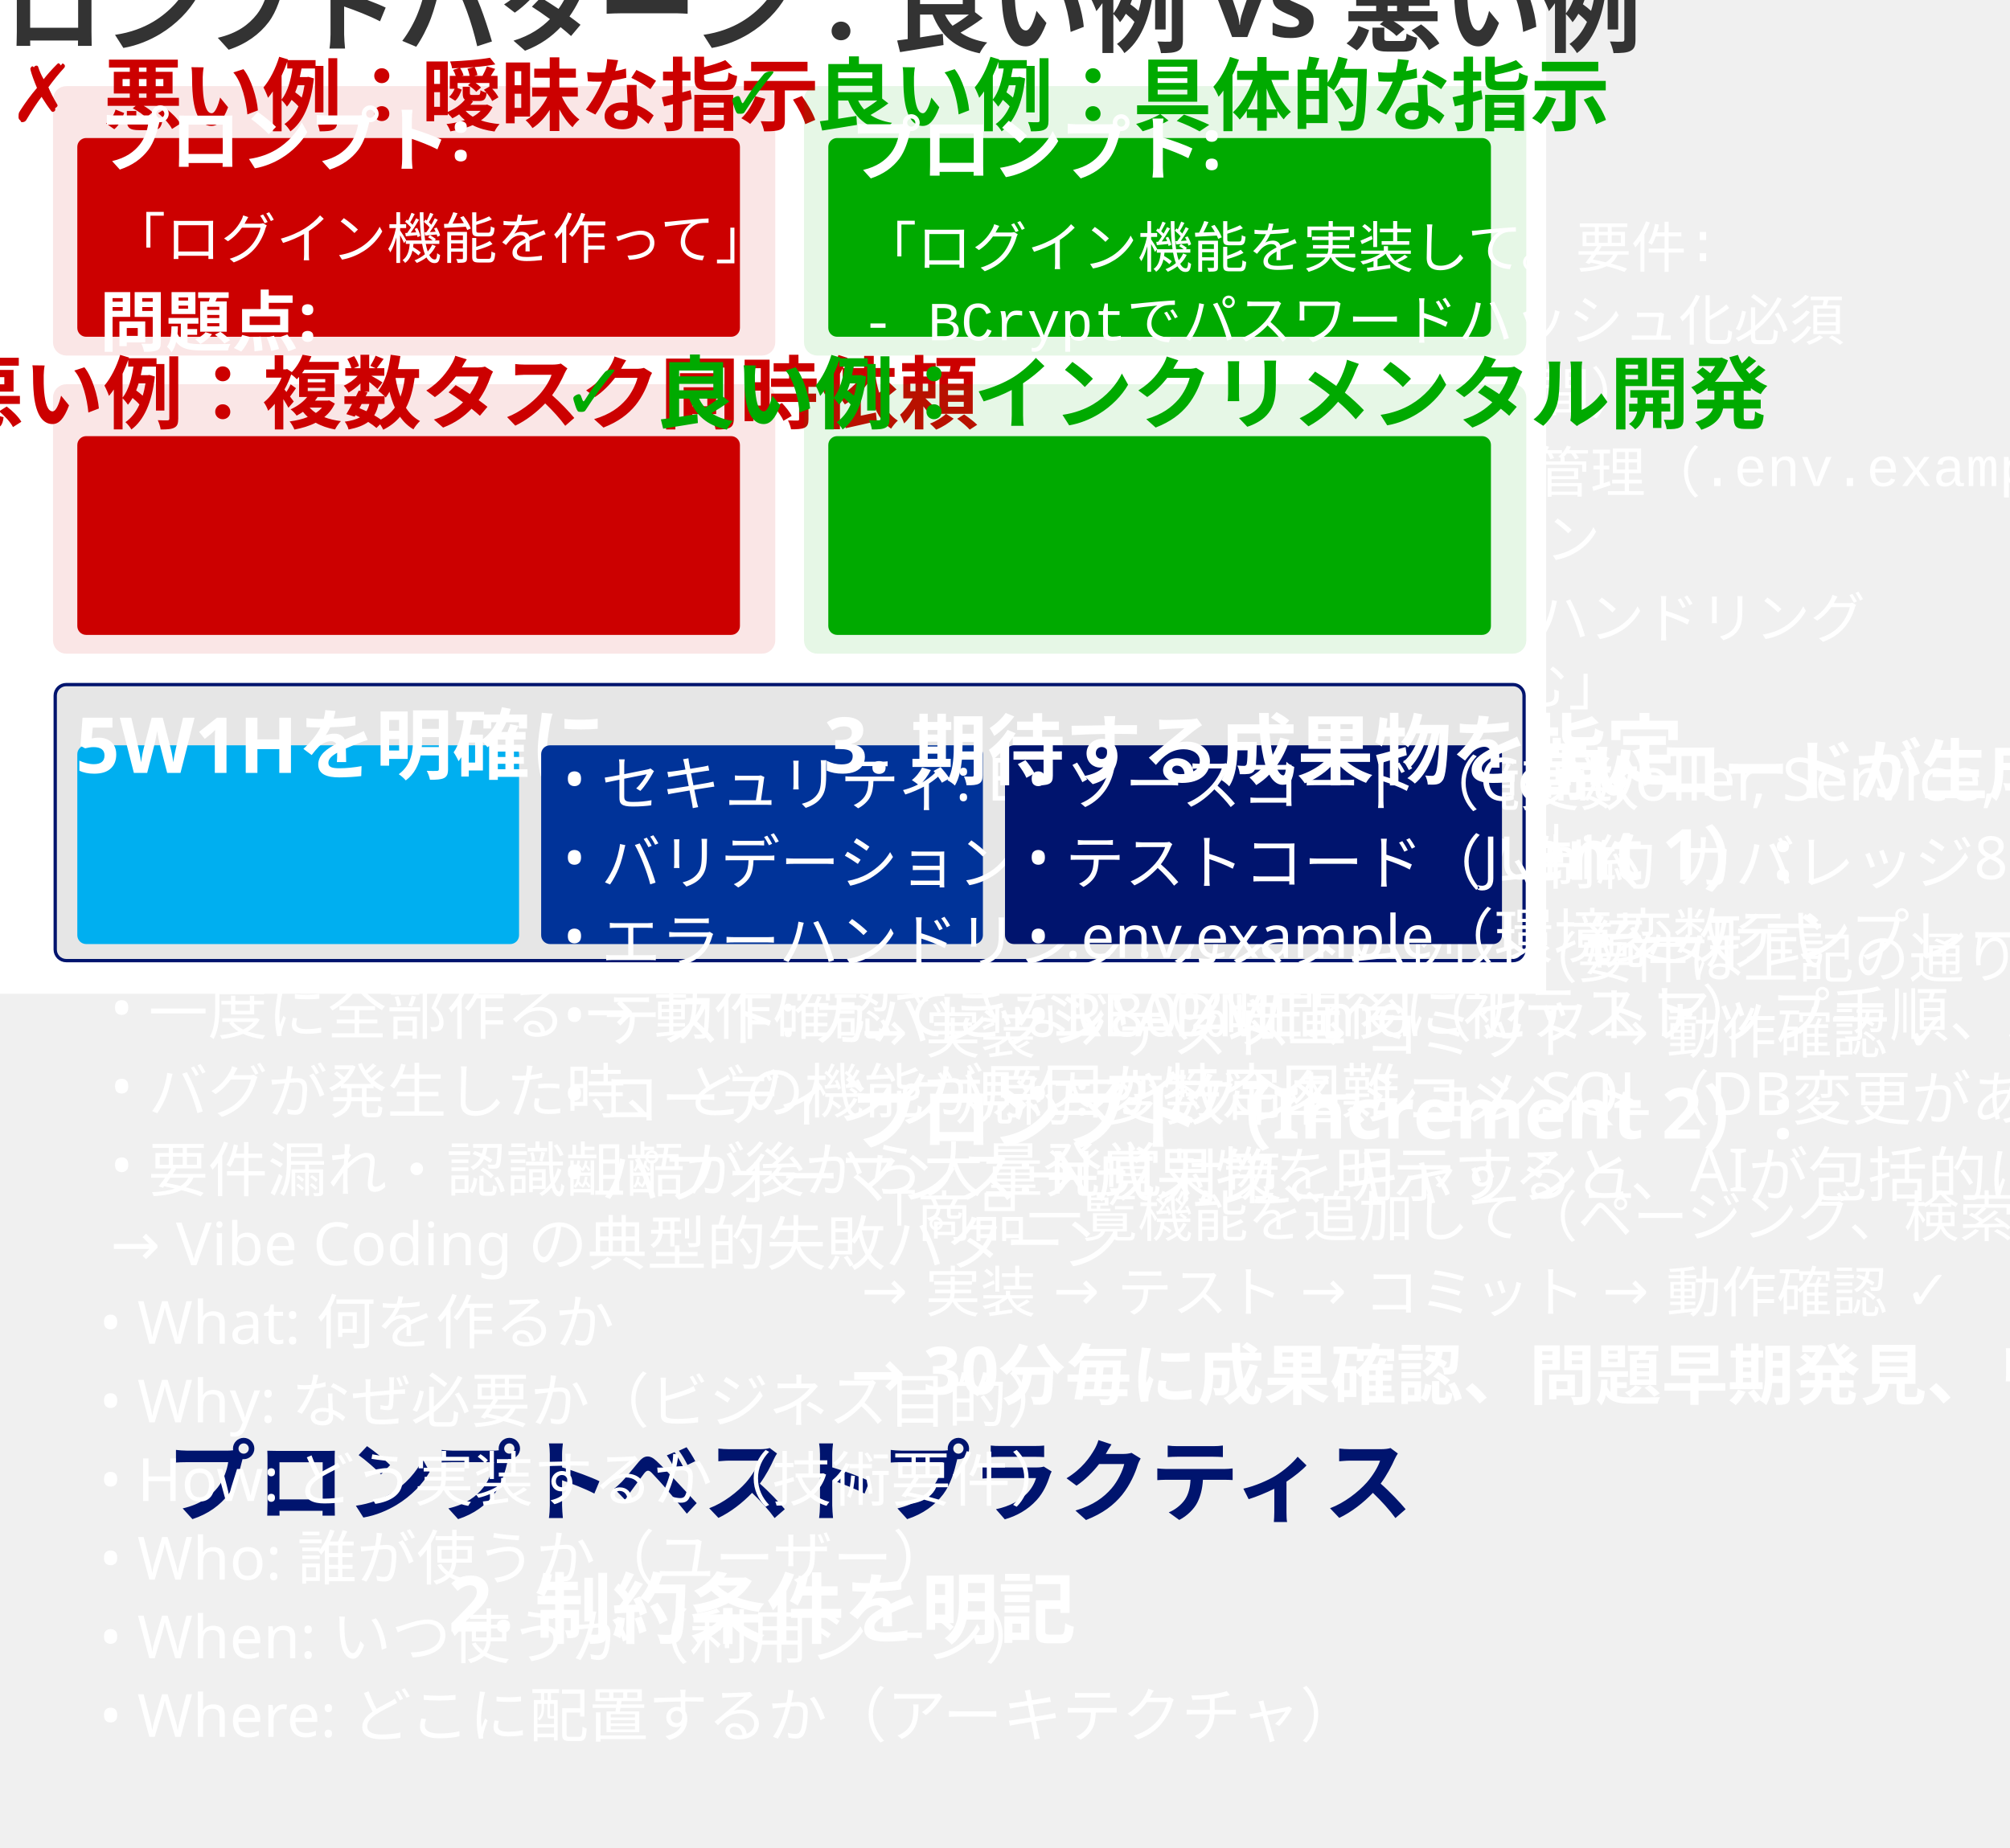
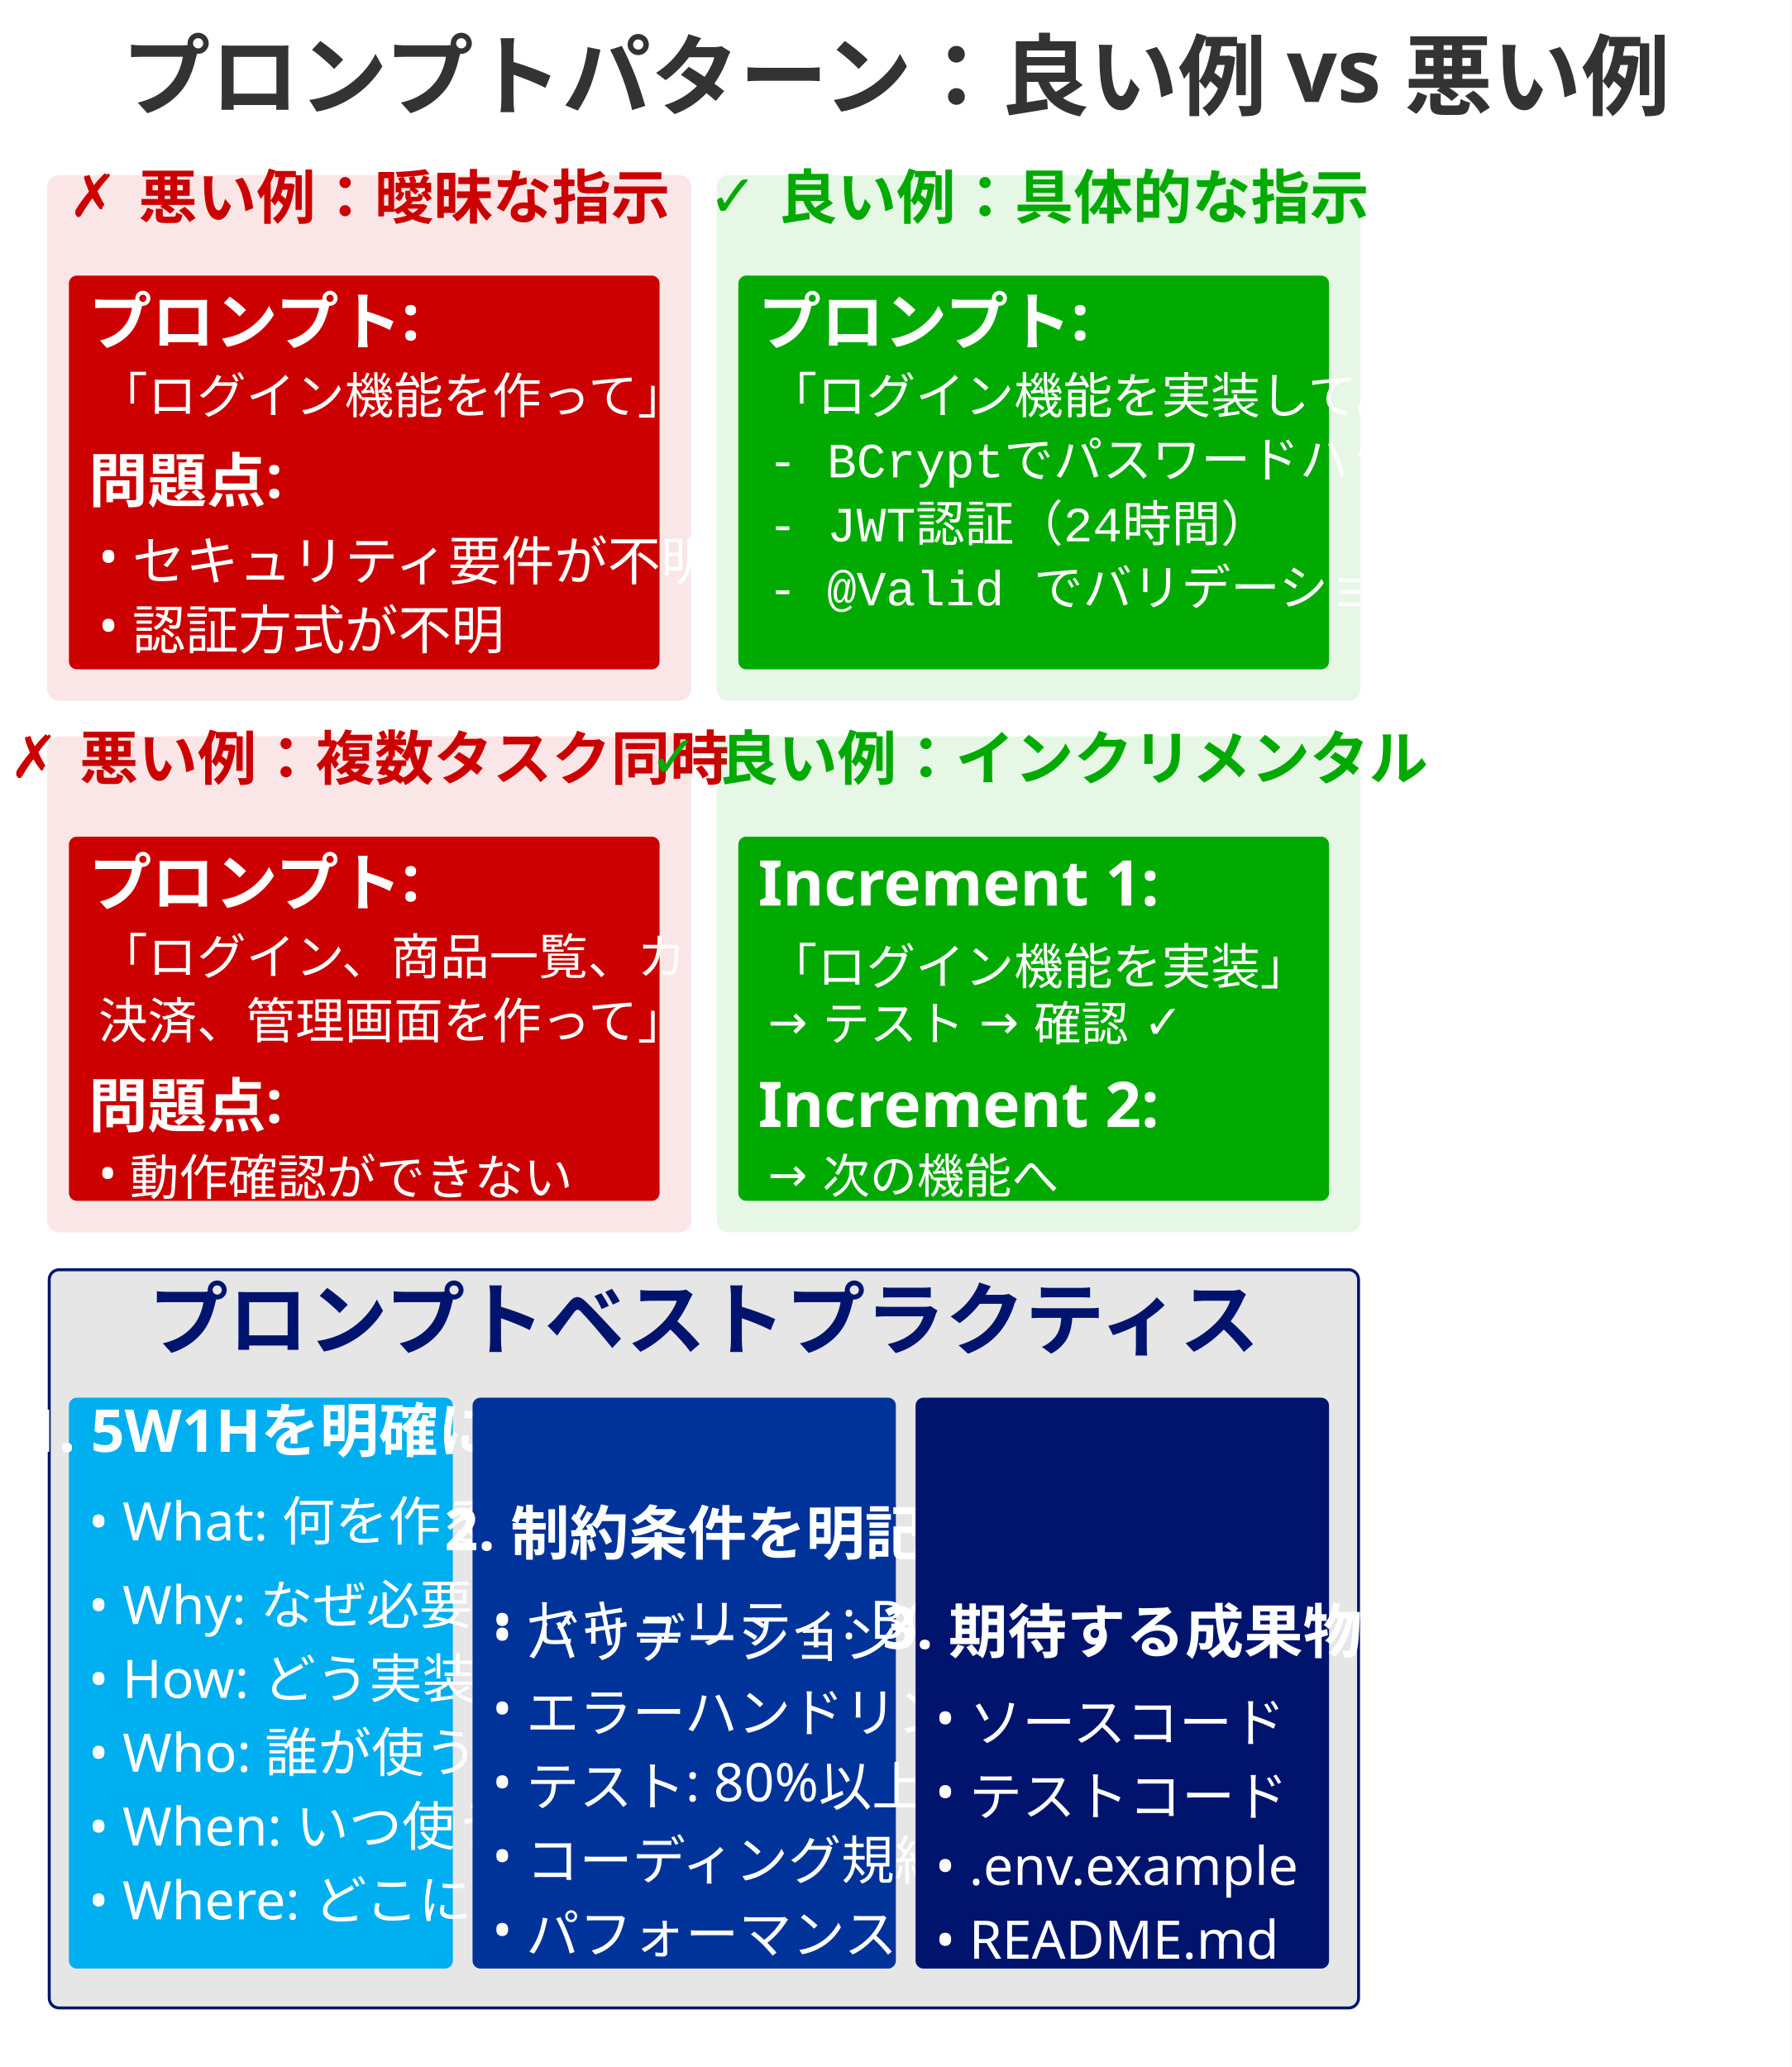
- <svg xmlns="http://www.w3.org/2000/svg" viewBox="0 0 1820 1673">
+ <svg xmlns="http://www.w3.org/2000/svg" viewBox="0 0 1820 2100">
  <defs>
    <style>
      .title { font-family: 'Noto Sans JP', sans-serif; font-size: 90px; font-weight: bold; fill: #333333; }
      .section-title { font-family: 'Noto Sans JP', sans-serif; font-size: 74px; font-weight: bold; fill: white; }
      .code-text { font-family: 'Courier New', monospace; font-size: 50px; fill: white; }
    </style>
  </defs>
-   <rect width="1400" height="900" fill="#FFFFFF" />
-   <text x="700" y="40" class="title" text-anchor="middle">プロンプトパターン：良い例 vs 悪い例</text>
-   <rect x="50" y="80" width="650" height="240" fill="#CC0000" opacity="0.1" stroke="#CC0000" stroke-width="4" rx="10" />
-   <text x="375" y="110" style="font-family: 'Noto Sans JP', sans-serif; font-size: 72px; fill: #CC0000; text-anchor: middle; font-weight: bold;">
+   <rect width="1820" height="2100" fill="#FFFFFF" />
+   <text x="910" y="110" class="title" text-anchor="middle">プロンプトパターン：良い例 vs 悪い例</text>
+   <rect x="50" y="180" width="650" height="530" fill="#CC0000" opacity="0.1" stroke="#CC0000" stroke-width="4" rx="10" />
+   <text x="375" y="220" style="font-family: 'Noto Sans JP', sans-serif; font-size: 60px; fill: #CC0000; text-anchor: middle; font-weight: bold;">
    ✗ 悪い例：曖昧な指示
  </text>
-   <rect x="70" y="125" width="600" height="180" fill="#CC0000" rx="8" />
-   <text x="90" y="150" style="font-family: 'Noto Sans JP', sans-serif; font-size: 64px; fill: white; font-weight: bold;">
+   <rect x="70" y="280" width="600" height="400" fill="#CC0000" rx="8" />
+   <text x="90" y="350" style="font-family: 'Noto Sans JP', sans-serif; font-size: 64px; fill: white; font-weight: bold;">
    プロンプト:
  </text>
-   <text x="100" y="234.2" class="code-text">
+   <text x="100" y="420" class="code-text">
    「ログイン機能を作って」
  </text>
-   <text x="90" y="313.2" style="font-family: 'Noto Sans JP', sans-serif; font-size: 60px; fill: white; font-weight: bold;">
+   <text x="90" y="510" style="font-family: 'Noto Sans JP', sans-serif; font-size: 60px; fill: white; font-weight: bold;">
    問題点:
  </text>
-   <text x="100" y="392.2" style="font-family: 'Noto Sans JP', sans-serif; font-size: 54px; fill: white;">
-     • セキュリティ要件が不明（BCrypt？平文？）
+   <text x="100" y="585" style="font-family: 'Noto Sans JP', sans-serif; font-size: 54px; fill: white;">
+     • セキュリティ要件が不明
  </text>
-   <text x="100" y="463.4" style="font-family: 'Noto Sans JP', sans-serif; font-size: 54px; fill: white;">
-     • 認証方式が不明（JWT？Session？）
+   <text x="100" y="655" style="font-family: 'Noto Sans JP', sans-serif; font-size: 54px; fill: white;">
+     • 認証方式が不明
  </text>
-   <text x="100" y="534.6" style="font-family: 'Noto Sans JP', sans-serif; font-size: 54px; fill: white;">
-     • バリデーション要件が不明
-   </text>
-   <text x="100" y="605.8" style="font-family: 'Noto Sans JP', sans-serif; font-size: 54px; fill: white;">
-     → AIが独自判断 → 危険なコード生成の可能性
-   </text>
-   <rect x="730" y="80" width="650" height="240" fill="#00AA00" opacity="0.1" stroke="#00AA00" stroke-width="4" rx="10" />
-   <text x="1055" y="110" style="font-family: 'Noto Sans JP', sans-serif; font-size: 72px; fill: #00AA00; text-anchor: middle; font-weight: bold;">
+   <rect x="730" y="180" width="650" height="530" fill="#00AA00" opacity="0.1" stroke="#00AA00" stroke-width="4" rx="10" />
+   <text x="1055" y="220" style="font-family: 'Noto Sans JP', sans-serif; font-size: 60px; fill: #00AA00; text-anchor: middle; font-weight: bold;">
    ✓ 良い例：具体的な指示
  </text>
-   <rect x="750" y="125" width="600" height="180" fill="#00AA00" rx="8" />
-   <text x="770" y="158.0" style="font-family: 'Noto Sans JP', sans-serif; font-size: 64px; fill: white; font-weight: bold;">
+   <rect x="750" y="280" width="600" height="400" fill="#00AA00" rx="8" />
+   <text x="770" y="350" style="font-family: 'Noto Sans JP', sans-serif; font-size: 64px; fill: white; font-weight: bold;">
    プロンプト:
  </text>
-   <text x="780" y="242.2" class="code-text">
+   <text x="780" y="420" class="code-text">
    「ログイン機能を実装して。要件:
  </text>
-   <text x="780" y="308.2" class="code-text">
-     - BCryptでパスワードハッシュ化必須
+   <text x="780" y="485" class="code-text">
+     - BCryptでパスワードハッシュ化
  </text>
-   <text x="780" y="374.2" class="code-text">
-     - JWT認証（有効期限24時間）
+   <text x="780" y="550" class="code-text">
+     - JWT認証（24時間）
  </text>
-   <text x="780" y="440.2" class="code-text">
-     - 環境変数でシークレット管理（.env.example作成）
-   </text>
-   <text x="780" y="506.2" class="code-text">
+   <text x="780" y="615" class="code-text">
    - @Valid でバリデーション
  </text>
-   <text x="780" y="572.2" class="code-text">
-     - ログイン失敗時のエラーハンドリング
+   <rect x="50" y="750" width="650" height="500" fill="#CC0000" opacity="0.1" stroke="#CC0000" stroke-width="4" rx="10" />
+   <text x="375" y="790" style="font-family: 'Noto Sans JP', sans-serif; font-size: 60px; fill: #CC0000; text-anchor: middle; font-weight: bold;">
+     ✗ 悪い例：複数タスク同時
  </text>
-   <text x="780" y="638.2" class="code-text">
-     - JUnit テストコード含む」
-   </text>
-   <text x="770" y="717.2" style="font-family: 'Noto Sans JP', sans-serif; font-size: 60px; fill: white; font-weight: bold;">
-     → セキュアで保守性の高いコードが生成される
-   </text>
-   <rect x="50" y="350" width="650" height="240" fill="#CC0000" opacity="0.1" stroke="#CC0000" stroke-width="4" rx="10" />
-   <text x="375" y="380" style="font-family: 'Noto Sans JP', sans-serif; font-size: 72px; fill: #CC0000; text-anchor: middle; font-weight: bold;">
-     ✗ 悪い例：複数タスク同時依頼
-   </text>
-   <rect x="70" y="395" width="600" height="180" fill="#CC0000" rx="8" />
-   <text x="90" y="690.0" style="font-family: 'Noto Sans JP', sans-serif; font-size: 64px; fill: white; font-weight: bold;">
+   <rect x="70" y="850" width="600" height="370" fill="#CC0000" rx="8" />
+   <text x="90" y="920" style="font-family: 'Noto Sans JP', sans-serif; font-size: 64px; fill: white; font-weight: bold;">
    プロンプト:
  </text>
-   <text x="100" y="774.2" class="code-text">
-     「ログイン、商品一覧、カート、決済、管理画面を作って」
+   <text x="100" y="990" class="code-text">
+     「ログイン、商品一覧、カート、
  </text>
-   <text x="90" y="853.2" style="font-family: 'Noto Sans JP', sans-serif; font-size: 60px; fill: white; font-weight: bold;">
+   <text x="100" y="1055" class="code-text">
+     決済、管理画面を作って」
+   </text>
+   <text x="90" y="1145" style="font-family: 'Noto Sans JP', sans-serif; font-size: 60px; fill: white; font-weight: bold;">
    問題点:
  </text>
-   <text x="100" y="932.2" style="font-family: 'Noto Sans JP', sans-serif; font-size: 54px; fill: white;">
-     • 一度に全部作る → 動作確認できない（2時間後に初テスト）
+   <text x="100" y="1210" style="font-family: 'Noto Sans JP', sans-serif; font-size: 50px; fill: white;">
+     • 動作確認ができない
  </text>
-   <text x="100" y="1003.4" style="font-family: 'Noto Sans JP', sans-serif; font-size: 54px; fill: white;">
-     • バグが発生した時、どの機能が原因か特定困難
+   <rect x="730" y="750" width="650" height="500" fill="#00AA00" opacity="0.1" stroke="#00AA00" stroke-width="4" rx="10" />
+   <text x="1055" y="790" style="font-family: 'Noto Sans JP', sans-serif; font-size: 60px; fill: #00AA00; text-anchor: middle; font-weight: bold;">
+     ✓ 良い例：インクリメンタル
  </text>
-   <text x="100" y="1074.6" style="font-family: 'Noto Sans JP', sans-serif; font-size: 54px; fill: white;">
-     • 要件漏れ・認識齟齬が後から大量発覚
+   <rect x="750" y="850" width="600" height="370" fill="#00AA00" rx="8" />
+   <text x="770" y="920" style="font-family: 'Noto Sans JP', sans-serif; font-size: 64px; fill: white; font-weight: bold;">
+     Increment 1:
  </text>
-   <text x="100" y="1145.8" style="font-family: 'Noto Sans JP', sans-serif; font-size: 54px; fill: white;">
-     → Vibe Coding の典型的失敗パターン
+   <text x="780" y="1000" class="code-text">
+     「ログイン機能を実装」
  </text>
-   <rect x="730" y="350" width="650" height="240" fill="#00AA00" opacity="0.1" stroke="#00AA00" stroke-width="4" rx="10" />
-   <text x="1055" y="380" style="font-family: 'Noto Sans JP', sans-serif; font-size: 72px; fill: #00AA00; text-anchor: middle; font-weight: bold;">
-     ✓ 良い例：インクリメンタル開発
+   <text x="780" y="1055" style="font-family: 'Noto Sans JP', sans-serif; font-size: 48px; fill: white;">
+     → テスト → 確認 ✓
  </text>
-   <rect x="750" y="395" width="600" height="180" fill="#00AA00" rx="8" />
-   <text x="770" y="801.4" style="font-family: 'Noto Sans JP', sans-serif; font-size: 64px; fill: white; font-weight: bold;">
-     プロンプト（Increment 1）:
+   <text x="770" y="1145" style="font-family: 'Noto Sans JP', sans-serif; font-size: 64px; fill: white; font-weight: bold;">
+     Increment 2:
  </text>
-   <text x="780" y="885.6" class="code-text">
-     「ログイン機能を実装して（要件は上記の通り）」
+   <text x="780" y="1210" style="font-family: 'Noto Sans JP', sans-serif; font-size: 48px; fill: white;">
+     → 次の機能へ
  </text>
-   <text x="780" y="951.6" style="font-family: 'Noto Sans JP', sans-serif; font-size: 50px; fill: white;">
-     → 実装 → テスト → コミット → 動作確認 ✓
-   </text>
-   <text x="770" y="1035.8" style="font-family: 'Noto Sans JP', sans-serif; font-size: 64px; fill: white; font-weight: bold;">
-     プロンプト（Increment 2）:
-   </text>
-   <text x="780" y="1120.0" class="code-text">
-     「商品一覧機能を追加して（ページング、検索機能含む）」
-   </text>
-   <text x="780" y="1186.0" style="font-family: 'Noto Sans JP', sans-serif; font-size: 50px; fill: white;">
-     → 実装 → テスト → コミット → 動作確認 ✓
-   </text>
-   <text x="770" y="1265.0" style="font-family: 'Noto Sans JP', sans-serif; font-size: 60px; fill: white; font-weight: bold;">
-     → 30分毎に成果確認、問題早期発見、リスク最小化
-   </text>
-   <rect x="50" y="620" width="1330" height="250" fill="#E6E6E6" stroke="#00146E" stroke-width="3" rx="10" />
-   <text x="715" y="1371.3" style="font-family: 'Noto Sans JP', sans-serif; font-size: 81px; fill: #00146E; text-anchor: middle; font-weight: bold;">
+   <rect x="50" y="1290" width="1330" height="750" fill="#E6E6E6" stroke="#00146E" stroke-width="3" rx="10" />
+   <text x="715" y="1370" style="font-family: 'Noto Sans JP', sans-serif; font-size: 81px; fill: #00146E; text-anchor: middle; font-weight: bold;">
    プロンプトベストプラクティス
  </text>
-   <rect x="70" y="675" width="400" height="180" fill="#00AFF0" rx="8" />
-   <text x="270" y="700" style="font-family: 'Noto Sans JP', sans-serif; font-size: 70px; fill: white; text-anchor: middle; font-weight: bold;">
+   <rect x="70" y="1420" width="390" height="580" fill="#00AFF0" rx="8" />
+   <text x="265" y="1475" style="font-family: 'Noto Sans JP', sans-serif; font-size: 60px; fill: white; text-anchor: middle; font-weight: bold;">
    1. 5W1Hを明確に
  </text>
-   <text x="90" y="1217.0" style="font-family: 'Noto Sans JP', sans-serif; font-size: 54px; fill: white;">
+   <text x="90" y="1565" style="font-family: 'Noto Sans JP', sans-serif; font-size: 54px; fill: white;">
    • What: 何を作るか
  </text>
-   <text x="90" y="1288.2" style="font-family: 'Noto Sans JP', sans-serif; font-size: 54px; fill: white;">
-     • Why: なぜ必要か（ビジネス目的）
+   <text x="90" y="1650" style="font-family: 'Noto Sans JP', sans-serif; font-size: 54px; fill: white;">
+     • Why: なぜ必要か
  </text>
-   <text x="90" y="1359.4" style="font-family: 'Noto Sans JP', sans-serif; font-size: 54px; fill: white;">
-     • How: どう実装するか（技術要件）
+   <text x="90" y="1725" style="font-family: 'Noto Sans JP', sans-serif; font-size: 54px; fill: white;">
+     • How: どう実装するか
  </text>
-   <text x="90" y="1430.6" style="font-family: 'Noto Sans JP', sans-serif; font-size: 54px; fill: white;">
-     • Who: 誰が使うか（ユーザー）
+   <text x="90" y="1800" style="font-family: 'Noto Sans JP', sans-serif; font-size: 54px; fill: white;">
+     • Who: 誰が使うか
  </text>
-   <text x="90" y="1501.8" style="font-family: 'Noto Sans JP', sans-serif; font-size: 54px; fill: white;">
-     • When: いつ使うか（利用シーン）
+   <text x="90" y="1875" style="font-family: 'Noto Sans JP', sans-serif; font-size: 54px; fill: white;">
+     • When: いつ使うか
  </text>
-   <text x="90" y="1573.0" style="font-family: 'Noto Sans JP', sans-serif; font-size: 54px; fill: white;">
-     • Where: どこに配置するか（アーキテクチャ）
+   <text x="90" y="1950" style="font-family: 'Noto Sans JP', sans-serif; font-size: 54px; fill: white;">
+     • Where: どこに配置
  </text>
-   <rect x="490" y="675" width="400" height="180" fill="#003399" rx="8" />
-   <text x="690" y="1477.6" style="font-family: 'Noto Sans JP', sans-serif; font-size: 70px; fill: white; text-anchor: middle; font-weight: bold;">
+   <rect x="480" y="1420" width="430" height="580" fill="#003399" rx="8" />
+   <text x="695" y="1575" style="font-family: 'Noto Sans JP', sans-serif; font-size: 60px; fill: white; text-anchor: middle; font-weight: bold;">
    2. 制約条件を明記
  </text>
-   <text x="510" y="725" style="font-family: 'Noto Sans JP', sans-serif; font-size: 54px; fill: white;">
-     • セキュリティ: BCrypt、JWT、環境変数
+   <text x="500" y="1665" style="font-family: 'Noto Sans JP', sans-serif; font-size: 54px; fill: white;">
+     • セキュリティ: BCrypt
  </text>
-   <text x="510" y="796.2" style="font-family: 'Noto Sans JP', sans-serif; font-size: 54px; fill: white;">
-     • バリデーション: @Valid、カスタム制約
+   <text x="500" y="1680" style="font-family: 'Noto Sans JP', sans-serif; font-size: 54px; fill: white;">
+     • バリデーション
  </text>
-   <text x="510" y="867.4" style="font-family: 'Noto Sans JP', sans-serif; font-size: 54px; fill: white;">
-     • エラーハンドリング: カスタム例外、統一形式
+   <text x="500" y="1755" style="font-family: 'Noto Sans JP', sans-serif; font-size: 54px; fill: white;">
+     • エラーハンドリング
  </text>
-   <text x="510" y="938.6" style="font-family: 'Noto Sans JP', sans-serif; font-size: 54px; fill: white;">
-     • テスト: カバレッジ80%以上
+   <text x="500" y="1830" style="font-family: 'Noto Sans JP', sans-serif; font-size: 54px; fill: white;">
+     • テスト: 80%以上
  </text>
-   <text x="510" y="1009.8" style="font-family: 'Noto Sans JP', sans-serif; font-size: 54px; fill: white;">
-     • コーディング規約: 変数命名、コメント
+   <text x="500" y="1905" style="font-family: 'Noto Sans JP', sans-serif; font-size: 54px; fill: white;">
+     • コーディング規約
  </text>
-   <text x="510" y="1081.0" style="font-family: 'Noto Sans JP', sans-serif; font-size: 54px; fill: white;">
-     • パフォーマンス: N+1対策、キャッシュ
+   <text x="500" y="1980" style="font-family: 'Noto Sans JP', sans-serif; font-size: 54px; fill: white;">
+     • パフォーマンス
  </text>
-   <rect x="910" y="675" width="450" height="180" fill="#00146E" rx="8" />
-   <text x="1135" y="700" style="font-family: 'Noto Sans JP', sans-serif; font-size: 70px; fill: white; text-anchor: middle; font-weight: bold;">
-     3. 期待する成果物を指定
+   <rect x="930" y="1420" width="420" height="580" fill="#00146E" rx="8" />
+   <text x="1140" y="1675" style="font-family: 'Noto Sans JP', sans-serif; font-size: 60px; fill: white; text-anchor: middle; font-weight: bold;">
+     3. 期待する成果物
  </text>
-   <text x="930" y="725" style="font-family: 'Noto Sans JP', sans-serif; font-size: 54px; fill: white;">
-     • ソースコード（Controller, Service, Repository）
+   <text x="950" y="1765" style="font-family: 'Noto Sans JP', sans-serif; font-size: 54px; fill: white;">
+     • ソースコード
  </text>
-   <text x="930" y="796.2" style="font-family: 'Noto Sans JP', sans-serif; font-size: 54px; fill: white;">
-     • テストコード（JUnit、カバレッジ80%以上）
+   <text x="950" y="1840" style="font-family: 'Noto Sans JP', sans-serif; font-size: 54px; fill: white;">
+     • テストコード
  </text>
-   <text x="930" y="867.4" style="font-family: 'Noto Sans JP', sans-serif; font-size: 54px; fill: white;">
-     • .env.example（環境変数テンプレート）
+   <text x="950" y="1915" style="font-family: 'Noto Sans JP', sans-serif; font-size: 54px; fill: white;">
+     • .env.example
  </text>
-   <text x="930" y="938.6" style="font-family: 'Noto Sans JP', sans-serif; font-size: 54px; fill: white;">
-     • README.md（セットアップ手順、API仕様）
-   </text>
-   <text x="930" y="1009.8" style="font-family: 'Noto Sans JP', sans-serif; font-size: 54px; fill: white;">
-     • マイグレーションSQL（DB変更がある場合）
-   </text>
-   <text x="930" y="1081.0" style="font-family: 'Noto Sans JP', sans-serif; font-size: 54px; fill: white;">
-     → 成果物を明示すると、AIが包括的に対応
+   <text x="950" y="1990" style="font-family: 'Noto Sans JP', sans-serif; font-size: 54px; fill: white;">
+     • README.md
  </text>
</svg>
